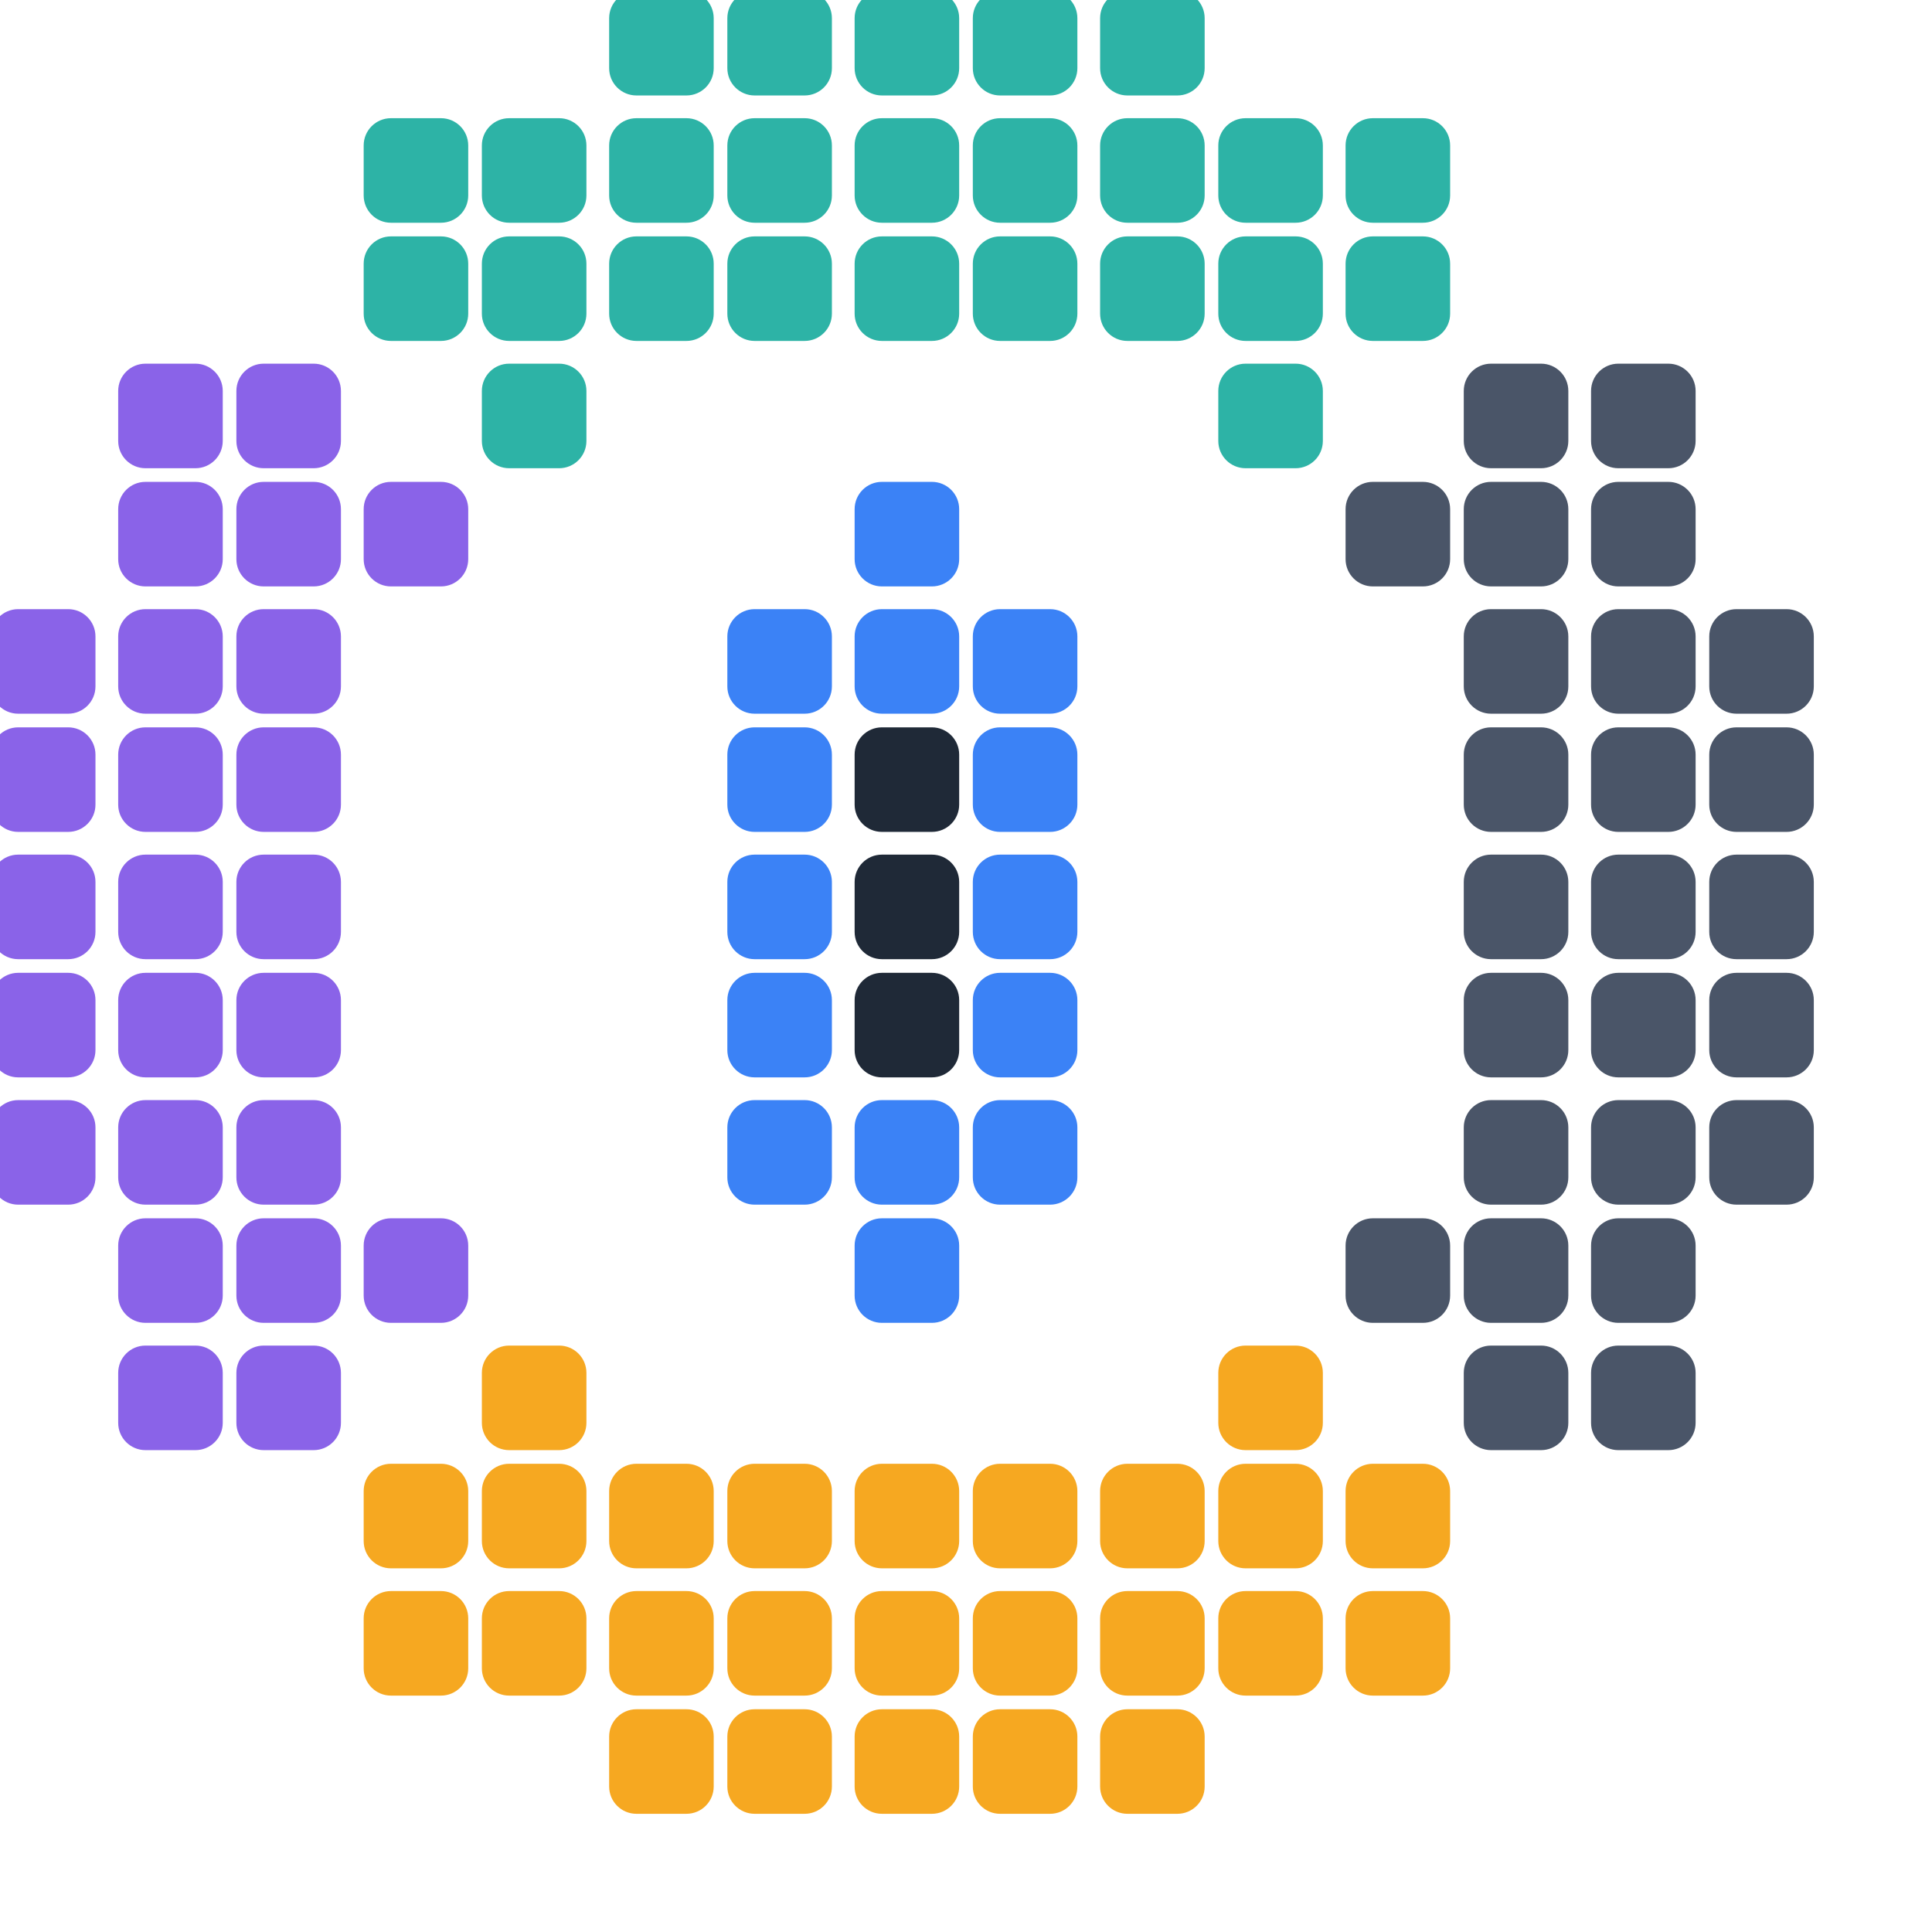
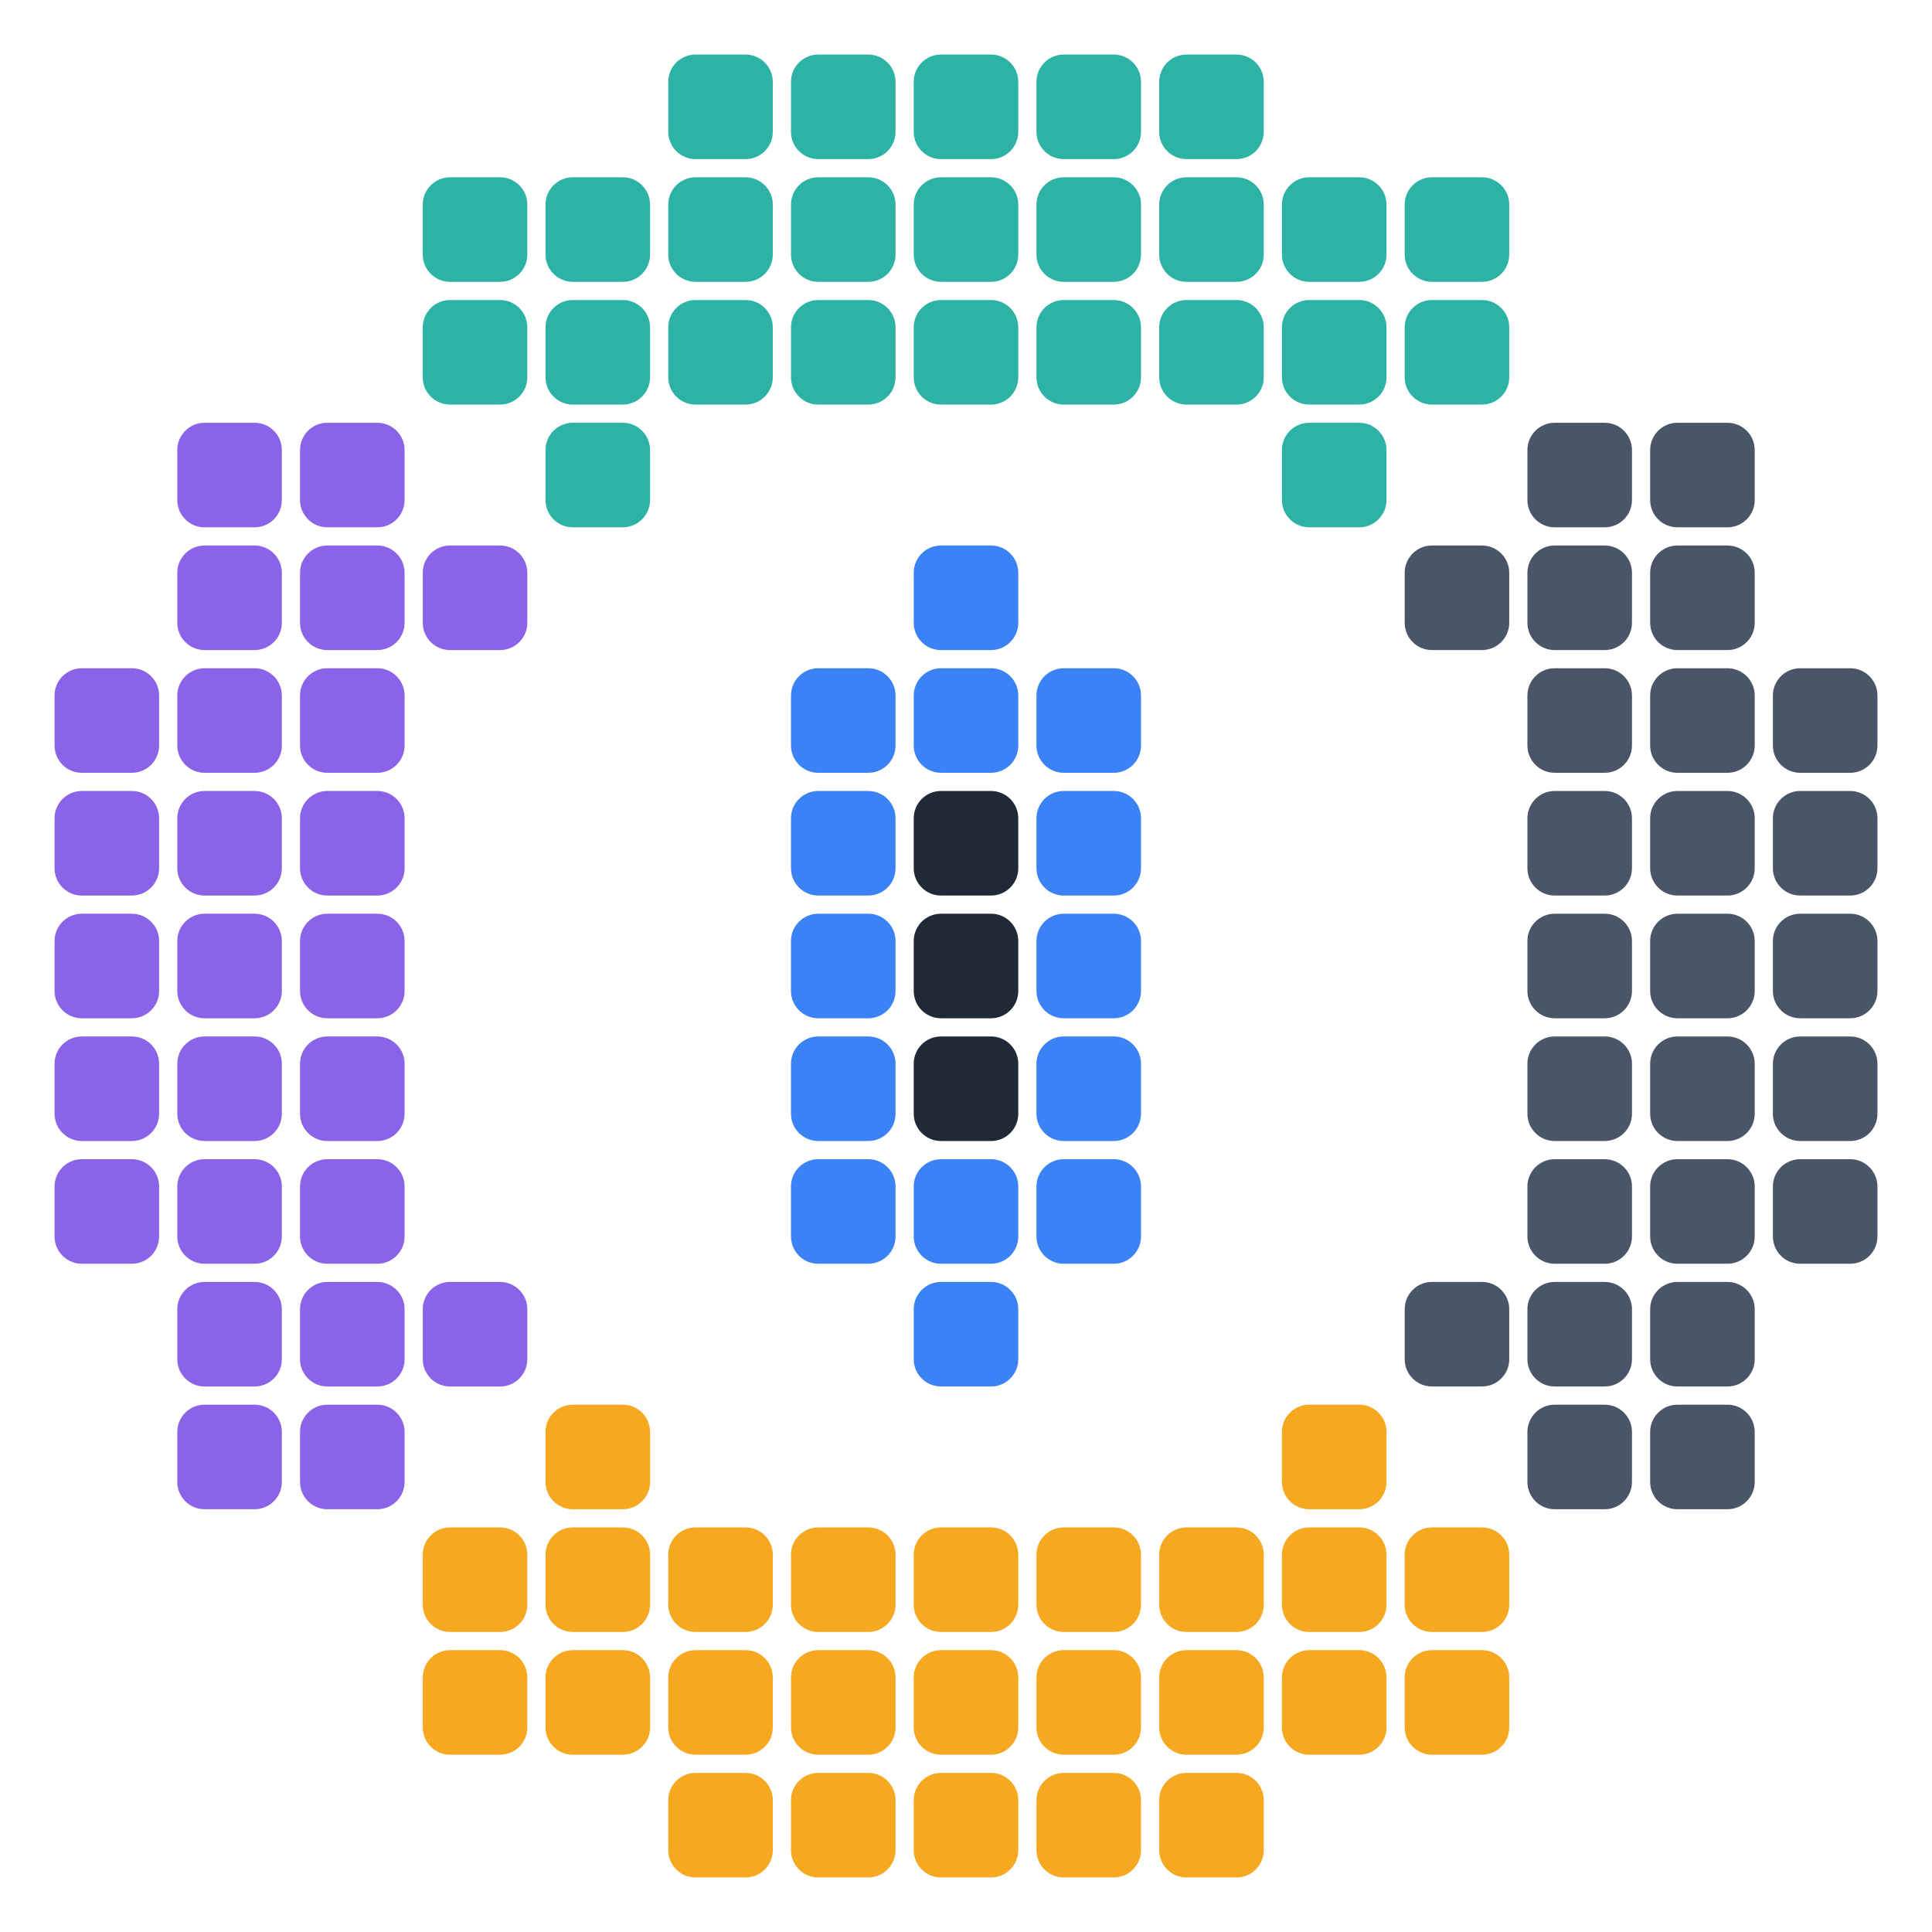
<svg xmlns="http://www.w3.org/2000/svg" viewBox="0 0 425 425" width="425" height="425">
-   <rect x="188" y="52" width="23" height="23" rx="6" fill="#2DB3A6" />
-   <rect x="188" y="26" width="23" height="23" rx="6" fill="#2DB3A6" />
-   <rect x="188" y="-2" width="23" height="23" rx="6" fill="#2DB3A6" />
-   <rect x="214" y="52" width="23" height="23" rx="6" fill="#2DB3A6" />
-   <rect x="214" y="26" width="23" height="23" rx="6" fill="#2DB3A6" />
-   <rect x="214" y="-2" width="23" height="23" rx="6" fill="#2DB3A6" />
-   <rect x="160" y="52" width="23" height="23" rx="6" fill="#2DB3A6" />
-   <rect x="160" y="26" width="23" height="23" rx="6" fill="#2DB3A6" />
-   <rect x="160" y="-2" width="23" height="23" rx="6" fill="#2DB3A6" />
-   <rect x="242" y="52" width="23" height="23" rx="6" fill="#2DB3A6" />
-   <rect x="242" y="26" width="23" height="23" rx="6" fill="#2DB3A6" />
-   <rect x="242" y="-2" width="23" height="23" rx="6" fill="#2DB3A6" />
-   <rect x="134" y="52" width="23" height="23" rx="6" fill="#2DB3A6" />
-   <rect x="134" y="26" width="23" height="23" rx="6" fill="#2DB3A6" />
-   <rect x="134" y="-2" width="23" height="23" rx="6" fill="#2DB3A6" />
-   <rect x="268" y="80" width="23" height="23" rx="6" fill="#2DB3A6" />
-   <rect x="268" y="52" width="23" height="23" rx="6" fill="#2DB3A6" />
-   <rect x="268" y="26" width="23" height="23" rx="6" fill="#2DB3A6" />
-   <rect x="106" y="80" width="23" height="23" rx="6" fill="#2DB3A6" />
-   <rect x="106" y="52" width="23" height="23" rx="6" fill="#2DB3A6" />
-   <rect x="106" y="26" width="23" height="23" rx="6" fill="#2DB3A6" />
-   <rect x="296" y="52" width="23" height="23" rx="6" fill="#2DB3A6" />
-   <rect x="296" y="26" width="23" height="23" rx="6" fill="#2DB3A6" />
-   <rect x="80" y="52" width="23" height="23" rx="6" fill="#2DB3A6" />
-   <rect x="80" y="26" width="23" height="23" rx="6" fill="#2DB3A6" />
-   <rect x="52" y="188" width="23" height="23" rx="6" fill="#8A63E8" />
-   <rect x="26" y="188" width="23" height="23" rx="6" fill="#8A63E8" />
-   <rect x="-2" y="188" width="23" height="23" rx="6" fill="#8A63E8" />
-   <rect x="52" y="160" width="23" height="23" rx="6" fill="#8A63E8" />
-   <rect x="26" y="160" width="23" height="23" rx="6" fill="#8A63E8" />
-   <rect x="-2" y="160" width="23" height="23" rx="6" fill="#8A63E8" />
-   <rect x="52" y="214" width="23" height="23" rx="6" fill="#8A63E8" />
-   <rect x="26" y="214" width="23" height="23" rx="6" fill="#8A63E8" />
-   <rect x="-2" y="214" width="23" height="23" rx="6" fill="#8A63E8" />
-   <rect x="52" y="134" width="23" height="23" rx="6" fill="#8A63E8" />
-   <rect x="26" y="134" width="23" height="23" rx="6" fill="#8A63E8" />
-   <rect x="-2" y="134" width="23" height="23" rx="6" fill="#8A63E8" />
-   <rect x="52" y="242" width="23" height="23" rx="6" fill="#8A63E8" />
-   <rect x="26" y="242" width="23" height="23" rx="6" fill="#8A63E8" />
-   <rect x="-2" y="242" width="23" height="23" rx="6" fill="#8A63E8" />
-   <rect x="80" y="106" width="23" height="23" rx="6" fill="#8A63E8" />
-   <rect x="52" y="106" width="23" height="23" rx="6" fill="#8A63E8" />
-   <rect x="26" y="106" width="23" height="23" rx="6" fill="#8A63E8" />
-   <rect x="80" y="268" width="23" height="23" rx="6" fill="#8A63E8" />
-   <rect x="52" y="268" width="23" height="23" rx="6" fill="#8A63E8" />
-   <rect x="26" y="268" width="23" height="23" rx="6" fill="#8A63E8" />
-   <rect x="52" y="80" width="23" height="23" rx="6" fill="#8A63E8" />
-   <rect x="26" y="80" width="23" height="23" rx="6" fill="#8A63E8" />
-   <rect x="52" y="296" width="23" height="23" rx="6" fill="#8A63E8" />
-   <rect x="26" y="296" width="23" height="23" rx="6" fill="#8A63E8" />
-   <rect x="188" y="322" width="23" height="23" rx="6" fill="#F6A821" />
-   <rect x="188" y="350" width="23" height="23" rx="6" fill="#F6A821" />
-   <rect x="188" y="376" width="23" height="23" rx="6" fill="#F6A821" />
-   <rect x="160" y="322" width="23" height="23" rx="6" fill="#F6A821" />
-   <rect x="160" y="350" width="23" height="23" rx="6" fill="#F6A821" />
-   <rect x="160" y="376" width="23" height="23" rx="6" fill="#F6A821" />
-   <rect x="214" y="322" width="23" height="23" rx="6" fill="#F6A821" />
-   <rect x="214" y="350" width="23" height="23" rx="6" fill="#F6A821" />
-   <rect x="214" y="376" width="23" height="23" rx="6" fill="#F6A821" />
-   <rect x="134" y="322" width="23" height="23" rx="6" fill="#F6A821" />
-   <rect x="134" y="350" width="23" height="23" rx="6" fill="#F6A821" />
-   <rect x="134" y="376" width="23" height="23" rx="6" fill="#F6A821" />
-   <rect x="242" y="322" width="23" height="23" rx="6" fill="#F6A821" />
-   <rect x="242" y="350" width="23" height="23" rx="6" fill="#F6A821" />
-   <rect x="242" y="376" width="23" height="23" rx="6" fill="#F6A821" />
-   <rect x="106" y="296" width="23" height="23" rx="6" fill="#F6A821" />
-   <rect x="106" y="322" width="23" height="23" rx="6" fill="#F6A821" />
-   <rect x="106" y="350" width="23" height="23" rx="6" fill="#F6A821" />
-   <rect x="268" y="296" width="23" height="23" rx="6" fill="#F6A821" />
-   <rect x="268" y="322" width="23" height="23" rx="6" fill="#F6A821" />
-   <rect x="268" y="350" width="23" height="23" rx="6" fill="#F6A821" />
-   <rect x="80" y="322" width="23" height="23" rx="6" fill="#F6A821" />
-   <rect x="80" y="350" width="23" height="23" rx="6" fill="#F6A821" />
-   <rect x="296" y="322" width="23" height="23" rx="6" fill="#F6A821" />
-   <rect x="296" y="350" width="23" height="23" rx="6" fill="#F6A821" />
-   <rect x="322" y="188" width="23" height="23" rx="6" fill="#4A5568" />
-   <rect x="350" y="188" width="23" height="23" rx="6" fill="#4A5568" />
-   <rect x="376" y="188" width="23" height="23" rx="6" fill="#4A5568" />
-   <rect x="322" y="214" width="23" height="23" rx="6" fill="#4A5568" />
-   <rect x="350" y="214" width="23" height="23" rx="6" fill="#4A5568" />
-   <rect x="376" y="214" width="23" height="23" rx="6" fill="#4A5568" />
-   <rect x="322" y="160" width="23" height="23" rx="6" fill="#4A5568" />
-   <rect x="350" y="160" width="23" height="23" rx="6" fill="#4A5568" />
-   <rect x="376" y="160" width="23" height="23" rx="6" fill="#4A5568" />
-   <rect x="322" y="242" width="23" height="23" rx="6" fill="#4A5568" />
-   <rect x="350" y="242" width="23" height="23" rx="6" fill="#4A5568" />
-   <rect x="376" y="242" width="23" height="23" rx="6" fill="#4A5568" />
-   <rect x="322" y="134" width="23" height="23" rx="6" fill="#4A5568" />
-   <rect x="350" y="134" width="23" height="23" rx="6" fill="#4A5568" />
-   <rect x="376" y="134" width="23" height="23" rx="6" fill="#4A5568" />
-   <rect x="296" y="268" width="23" height="23" rx="6" fill="#4A5568" />
-   <rect x="322" y="268" width="23" height="23" rx="6" fill="#4A5568" />
-   <rect x="350" y="268" width="23" height="23" rx="6" fill="#4A5568" />
-   <rect x="296" y="106" width="23" height="23" rx="6" fill="#4A5568" />
-   <rect x="322" y="106" width="23" height="23" rx="6" fill="#4A5568" />
-   <rect x="350" y="106" width="23" height="23" rx="6" fill="#4A5568" />
-   <rect x="322" y="296" width="23" height="23" rx="6" fill="#4A5568" />
-   <rect x="350" y="296" width="23" height="23" rx="6" fill="#4A5568" />
-   <rect x="322" y="80" width="23" height="23" rx="6" fill="#4A5568" />
-   <rect x="350" y="80" width="23" height="23" rx="6" fill="#4A5568" />
-   <rect x="188" y="106" width="23" height="23" rx="6" fill="#3B82F6" />
-   <rect x="188" y="134" width="23" height="23" rx="6" fill="#3B82F6" />
-   <rect x="188" y="242" width="23" height="23" rx="6" fill="#3B82F6" />
-   <rect x="188" y="268" width="23" height="23" rx="6" fill="#3B82F6" />
-   <rect x="160" y="134" width="23" height="23" rx="6" fill="#3B82F6" />
-   <rect x="160" y="160" width="23" height="23" rx="6" fill="#3B82F6" />
-   <rect x="160" y="188" width="23" height="23" rx="6" fill="#3B82F6" />
-   <rect x="160" y="214" width="23" height="23" rx="6" fill="#3B82F6" />
-   <rect x="160" y="242" width="23" height="23" rx="6" fill="#3B82F6" />
-   <rect x="214" y="134" width="23" height="23" rx="6" fill="#3B82F6" />
-   <rect x="214" y="160" width="23" height="23" rx="6" fill="#3B82F6" />
-   <rect x="214" y="188" width="23" height="23" rx="6" fill="#3B82F6" />
-   <rect x="214" y="214" width="23" height="23" rx="6" fill="#3B82F6" />
-   <rect x="214" y="242" width="23" height="23" rx="6" fill="#3B82F6" />
-   <rect x="188" y="160" width="23" height="23" rx="6" fill="#1F2937" />
-   <rect x="188" y="188" width="23" height="23" rx="6" fill="#1F2937" />
-   <rect x="188" y="214" width="23" height="23" rx="6" fill="#1F2937" />
+   <rect x="201" y="66" width="23" height="23" rx="6" fill="#2DB3A6" />
+   <rect x="201" y="39" width="23" height="23" rx="6" fill="#2DB3A6" />
+   <rect x="201" y="12" width="23" height="23" rx="6" fill="#2DB3A6" />
+   <rect x="228" y="66" width="23" height="23" rx="6" fill="#2DB3A6" />
+   <rect x="228" y="39" width="23" height="23" rx="6" fill="#2DB3A6" />
+   <rect x="228" y="12" width="23" height="23" rx="6" fill="#2DB3A6" />
+   <rect x="174" y="66" width="23" height="23" rx="6" fill="#2DB3A6" />
+   <rect x="174" y="39" width="23" height="23" rx="6" fill="#2DB3A6" />
+   <rect x="174" y="12" width="23" height="23" rx="6" fill="#2DB3A6" />
+   <rect x="255" y="66" width="23" height="23" rx="6" fill="#2DB3A6" />
+   <rect x="255" y="39" width="23" height="23" rx="6" fill="#2DB3A6" />
+   <rect x="255" y="12" width="23" height="23" rx="6" fill="#2DB3A6" />
+   <rect x="147" y="66" width="23" height="23" rx="6" fill="#2DB3A6" />
+   <rect x="147" y="39" width="23" height="23" rx="6" fill="#2DB3A6" />
+   <rect x="147" y="12" width="23" height="23" rx="6" fill="#2DB3A6" />
+   <rect x="282" y="93" width="23" height="23" rx="6" fill="#2DB3A6" />
+   <rect x="282" y="66" width="23" height="23" rx="6" fill="#2DB3A6" />
+   <rect x="282" y="39" width="23" height="23" rx="6" fill="#2DB3A6" />
+   <rect x="120" y="93" width="23" height="23" rx="6" fill="#2DB3A6" />
+   <rect x="120" y="66" width="23" height="23" rx="6" fill="#2DB3A6" />
+   <rect x="120" y="39" width="23" height="23" rx="6" fill="#2DB3A6" />
+   <rect x="309" y="66" width="23" height="23" rx="6" fill="#2DB3A6" />
+   <rect x="309" y="39" width="23" height="23" rx="6" fill="#2DB3A6" />
+   <rect x="93" y="66" width="23" height="23" rx="6" fill="#2DB3A6" />
+   <rect x="93" y="39" width="23" height="23" rx="6" fill="#2DB3A6" />
+   <rect x="66" y="201" width="23" height="23" rx="6" fill="#8A63E8" />
+   <rect x="39" y="201" width="23" height="23" rx="6" fill="#8A63E8" />
+   <rect x="12" y="201" width="23" height="23" rx="6" fill="#8A63E8" />
+   <rect x="66" y="174" width="23" height="23" rx="6" fill="#8A63E8" />
+   <rect x="39" y="174" width="23" height="23" rx="6" fill="#8A63E8" />
+   <rect x="12" y="174" width="23" height="23" rx="6" fill="#8A63E8" />
+   <rect x="66" y="228" width="23" height="23" rx="6" fill="#8A63E8" />
+   <rect x="39" y="228" width="23" height="23" rx="6" fill="#8A63E8" />
+   <rect x="12" y="228" width="23" height="23" rx="6" fill="#8A63E8" />
+   <rect x="66" y="147" width="23" height="23" rx="6" fill="#8A63E8" />
+   <rect x="39" y="147" width="23" height="23" rx="6" fill="#8A63E8" />
+   <rect x="12" y="147" width="23" height="23" rx="6" fill="#8A63E8" />
+   <rect x="66" y="255" width="23" height="23" rx="6" fill="#8A63E8" />
+   <rect x="39" y="255" width="23" height="23" rx="6" fill="#8A63E8" />
+   <rect x="12" y="255" width="23" height="23" rx="6" fill="#8A63E8" />
+   <rect x="93" y="120" width="23" height="23" rx="6" fill="#8A63E8" />
+   <rect x="66" y="120" width="23" height="23" rx="6" fill="#8A63E8" />
+   <rect x="39" y="120" width="23" height="23" rx="6" fill="#8A63E8" />
+   <rect x="93" y="282" width="23" height="23" rx="6" fill="#8A63E8" />
+   <rect x="66" y="282" width="23" height="23" rx="6" fill="#8A63E8" />
+   <rect x="39" y="282" width="23" height="23" rx="6" fill="#8A63E8" />
+   <rect x="66" y="93" width="23" height="23" rx="6" fill="#8A63E8" />
+   <rect x="39" y="93" width="23" height="23" rx="6" fill="#8A63E8" />
+   <rect x="66" y="309" width="23" height="23" rx="6" fill="#8A63E8" />
+   <rect x="39" y="309" width="23" height="23" rx="6" fill="#8A63E8" />
+   <rect x="201" y="336" width="23" height="23" rx="6" fill="#F6A821" />
+   <rect x="201" y="363" width="23" height="23" rx="6" fill="#F6A821" />
+   <rect x="201" y="390" width="23" height="23" rx="6" fill="#F6A821" />
+   <rect x="174" y="336" width="23" height="23" rx="6" fill="#F6A821" />
+   <rect x="174" y="363" width="23" height="23" rx="6" fill="#F6A821" />
+   <rect x="174" y="390" width="23" height="23" rx="6" fill="#F6A821" />
+   <rect x="228" y="336" width="23" height="23" rx="6" fill="#F6A821" />
+   <rect x="228" y="363" width="23" height="23" rx="6" fill="#F6A821" />
+   <rect x="228" y="390" width="23" height="23" rx="6" fill="#F6A821" />
+   <rect x="147" y="336" width="23" height="23" rx="6" fill="#F6A821" />
+   <rect x="147" y="363" width="23" height="23" rx="6" fill="#F6A821" />
+   <rect x="147" y="390" width="23" height="23" rx="6" fill="#F6A821" />
+   <rect x="255" y="336" width="23" height="23" rx="6" fill="#F6A821" />
+   <rect x="255" y="363" width="23" height="23" rx="6" fill="#F6A821" />
+   <rect x="255" y="390" width="23" height="23" rx="6" fill="#F6A821" />
+   <rect x="120" y="309" width="23" height="23" rx="6" fill="#F6A821" />
+   <rect x="120" y="336" width="23" height="23" rx="6" fill="#F6A821" />
+   <rect x="120" y="363" width="23" height="23" rx="6" fill="#F6A821" />
+   <rect x="282" y="309" width="23" height="23" rx="6" fill="#F6A821" />
+   <rect x="282" y="336" width="23" height="23" rx="6" fill="#F6A821" />
+   <rect x="282" y="363" width="23" height="23" rx="6" fill="#F6A821" />
+   <rect x="93" y="336" width="23" height="23" rx="6" fill="#F6A821" />
+   <rect x="93" y="363" width="23" height="23" rx="6" fill="#F6A821" />
+   <rect x="309" y="336" width="23" height="23" rx="6" fill="#F6A821" />
+   <rect x="309" y="363" width="23" height="23" rx="6" fill="#F6A821" />
+   <rect x="336" y="201" width="23" height="23" rx="6" fill="#4A5568" />
+   <rect x="363" y="201" width="23" height="23" rx="6" fill="#4A5568" />
+   <rect x="390" y="201" width="23" height="23" rx="6" fill="#4A5568" />
+   <rect x="336" y="228" width="23" height="23" rx="6" fill="#4A5568" />
+   <rect x="363" y="228" width="23" height="23" rx="6" fill="#4A5568" />
+   <rect x="390" y="228" width="23" height="23" rx="6" fill="#4A5568" />
+   <rect x="336" y="174" width="23" height="23" rx="6" fill="#4A5568" />
+   <rect x="363" y="174" width="23" height="23" rx="6" fill="#4A5568" />
+   <rect x="390" y="174" width="23" height="23" rx="6" fill="#4A5568" />
+   <rect x="336" y="255" width="23" height="23" rx="6" fill="#4A5568" />
+   <rect x="363" y="255" width="23" height="23" rx="6" fill="#4A5568" />
+   <rect x="390" y="255" width="23" height="23" rx="6" fill="#4A5568" />
+   <rect x="336" y="147" width="23" height="23" rx="6" fill="#4A5568" />
+   <rect x="363" y="147" width="23" height="23" rx="6" fill="#4A5568" />
+   <rect x="390" y="147" width="23" height="23" rx="6" fill="#4A5568" />
+   <rect x="309" y="282" width="23" height="23" rx="6" fill="#4A5568" />
+   <rect x="336" y="282" width="23" height="23" rx="6" fill="#4A5568" />
+   <rect x="363" y="282" width="23" height="23" rx="6" fill="#4A5568" />
+   <rect x="309" y="120" width="23" height="23" rx="6" fill="#4A5568" />
+   <rect x="336" y="120" width="23" height="23" rx="6" fill="#4A5568" />
+   <rect x="363" y="120" width="23" height="23" rx="6" fill="#4A5568" />
+   <rect x="336" y="309" width="23" height="23" rx="6" fill="#4A5568" />
+   <rect x="363" y="309" width="23" height="23" rx="6" fill="#4A5568" />
+   <rect x="336" y="93" width="23" height="23" rx="6" fill="#4A5568" />
+   <rect x="363" y="93" width="23" height="23" rx="6" fill="#4A5568" />
+   <rect x="201" y="120" width="23" height="23" rx="6" fill="#3B82F6" />
+   <rect x="201" y="147" width="23" height="23" rx="6" fill="#3B82F6" />
+   <rect x="201" y="255" width="23" height="23" rx="6" fill="#3B82F6" />
+   <rect x="201" y="282" width="23" height="23" rx="6" fill="#3B82F6" />
+   <rect x="174" y="147" width="23" height="23" rx="6" fill="#3B82F6" />
+   <rect x="174" y="174" width="23" height="23" rx="6" fill="#3B82F6" />
+   <rect x="174" y="201" width="23" height="23" rx="6" fill="#3B82F6" />
+   <rect x="174" y="228" width="23" height="23" rx="6" fill="#3B82F6" />
+   <rect x="174" y="255" width="23" height="23" rx="6" fill="#3B82F6" />
+   <rect x="228" y="147" width="23" height="23" rx="6" fill="#3B82F6" />
+   <rect x="228" y="174" width="23" height="23" rx="6" fill="#3B82F6" />
+   <rect x="228" y="201" width="23" height="23" rx="6" fill="#3B82F6" />
+   <rect x="228" y="228" width="23" height="23" rx="6" fill="#3B82F6" />
+   <rect x="228" y="255" width="23" height="23" rx="6" fill="#3B82F6" />
+   <rect x="201" y="174" width="23" height="23" rx="6" fill="#1F2937" />
+   <rect x="201" y="201" width="23" height="23" rx="6" fill="#1F2937" />
+   <rect x="201" y="228" width="23" height="23" rx="6" fill="#1F2937" />
</svg>
